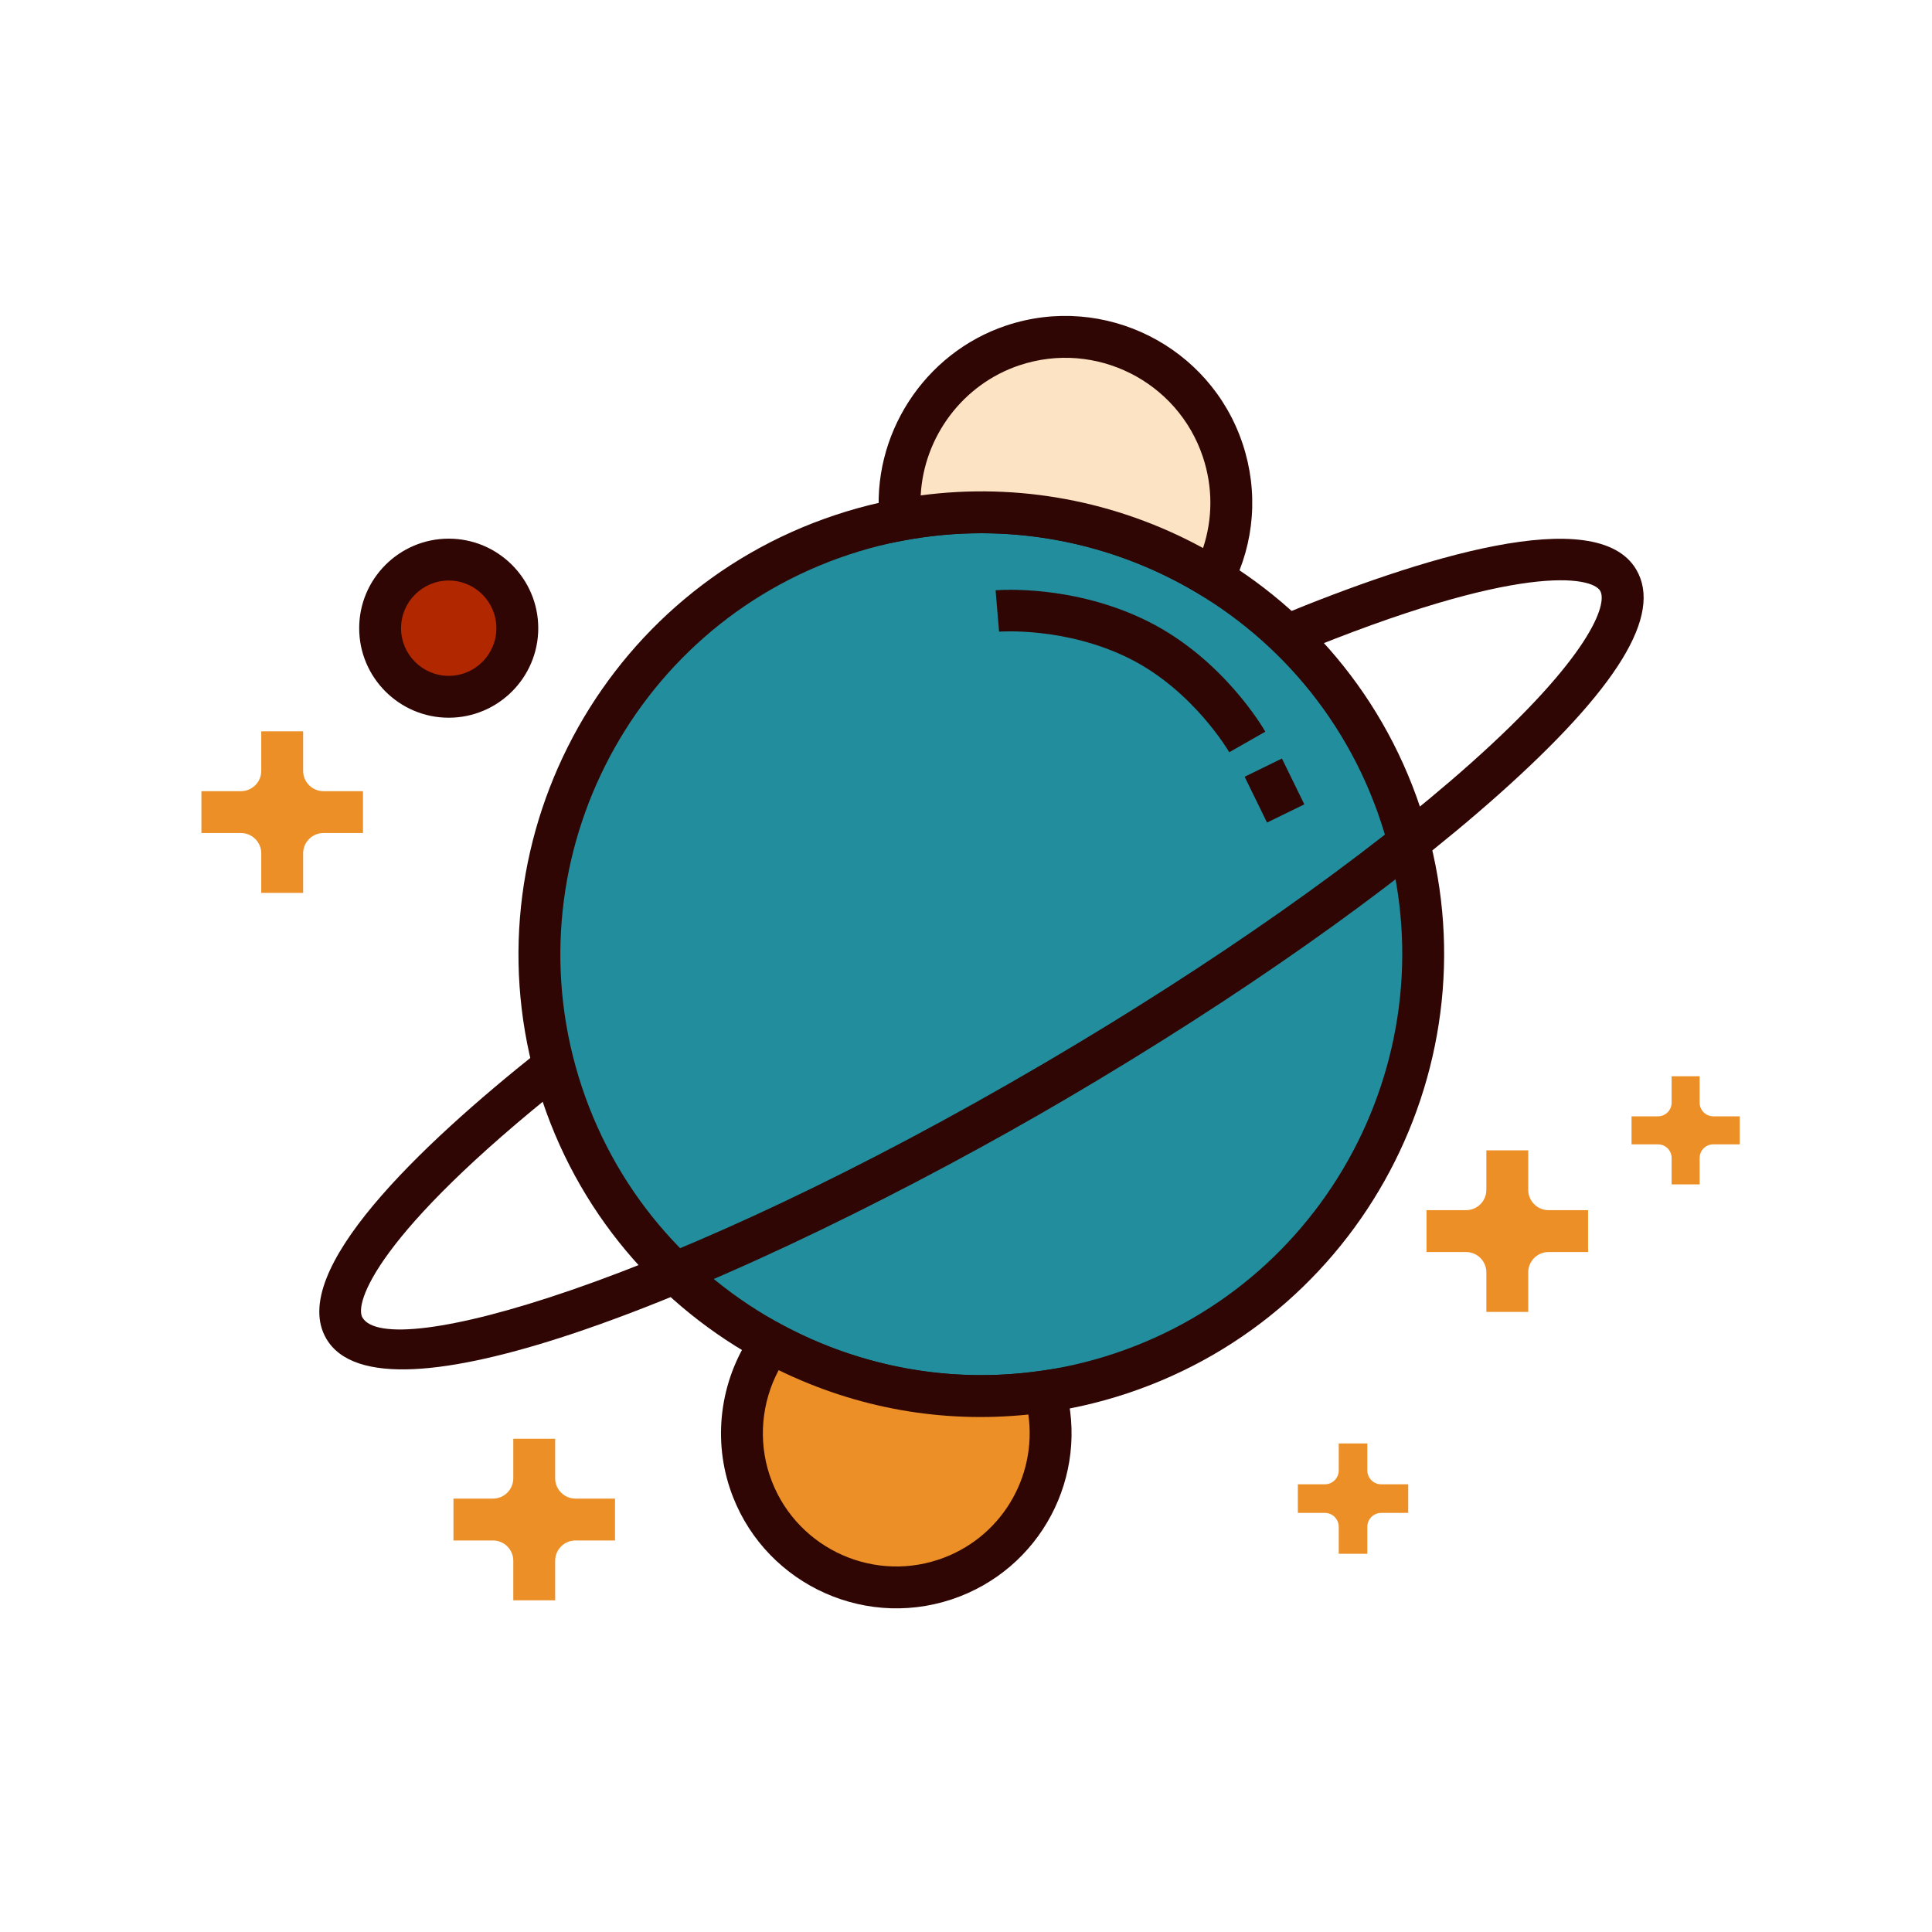
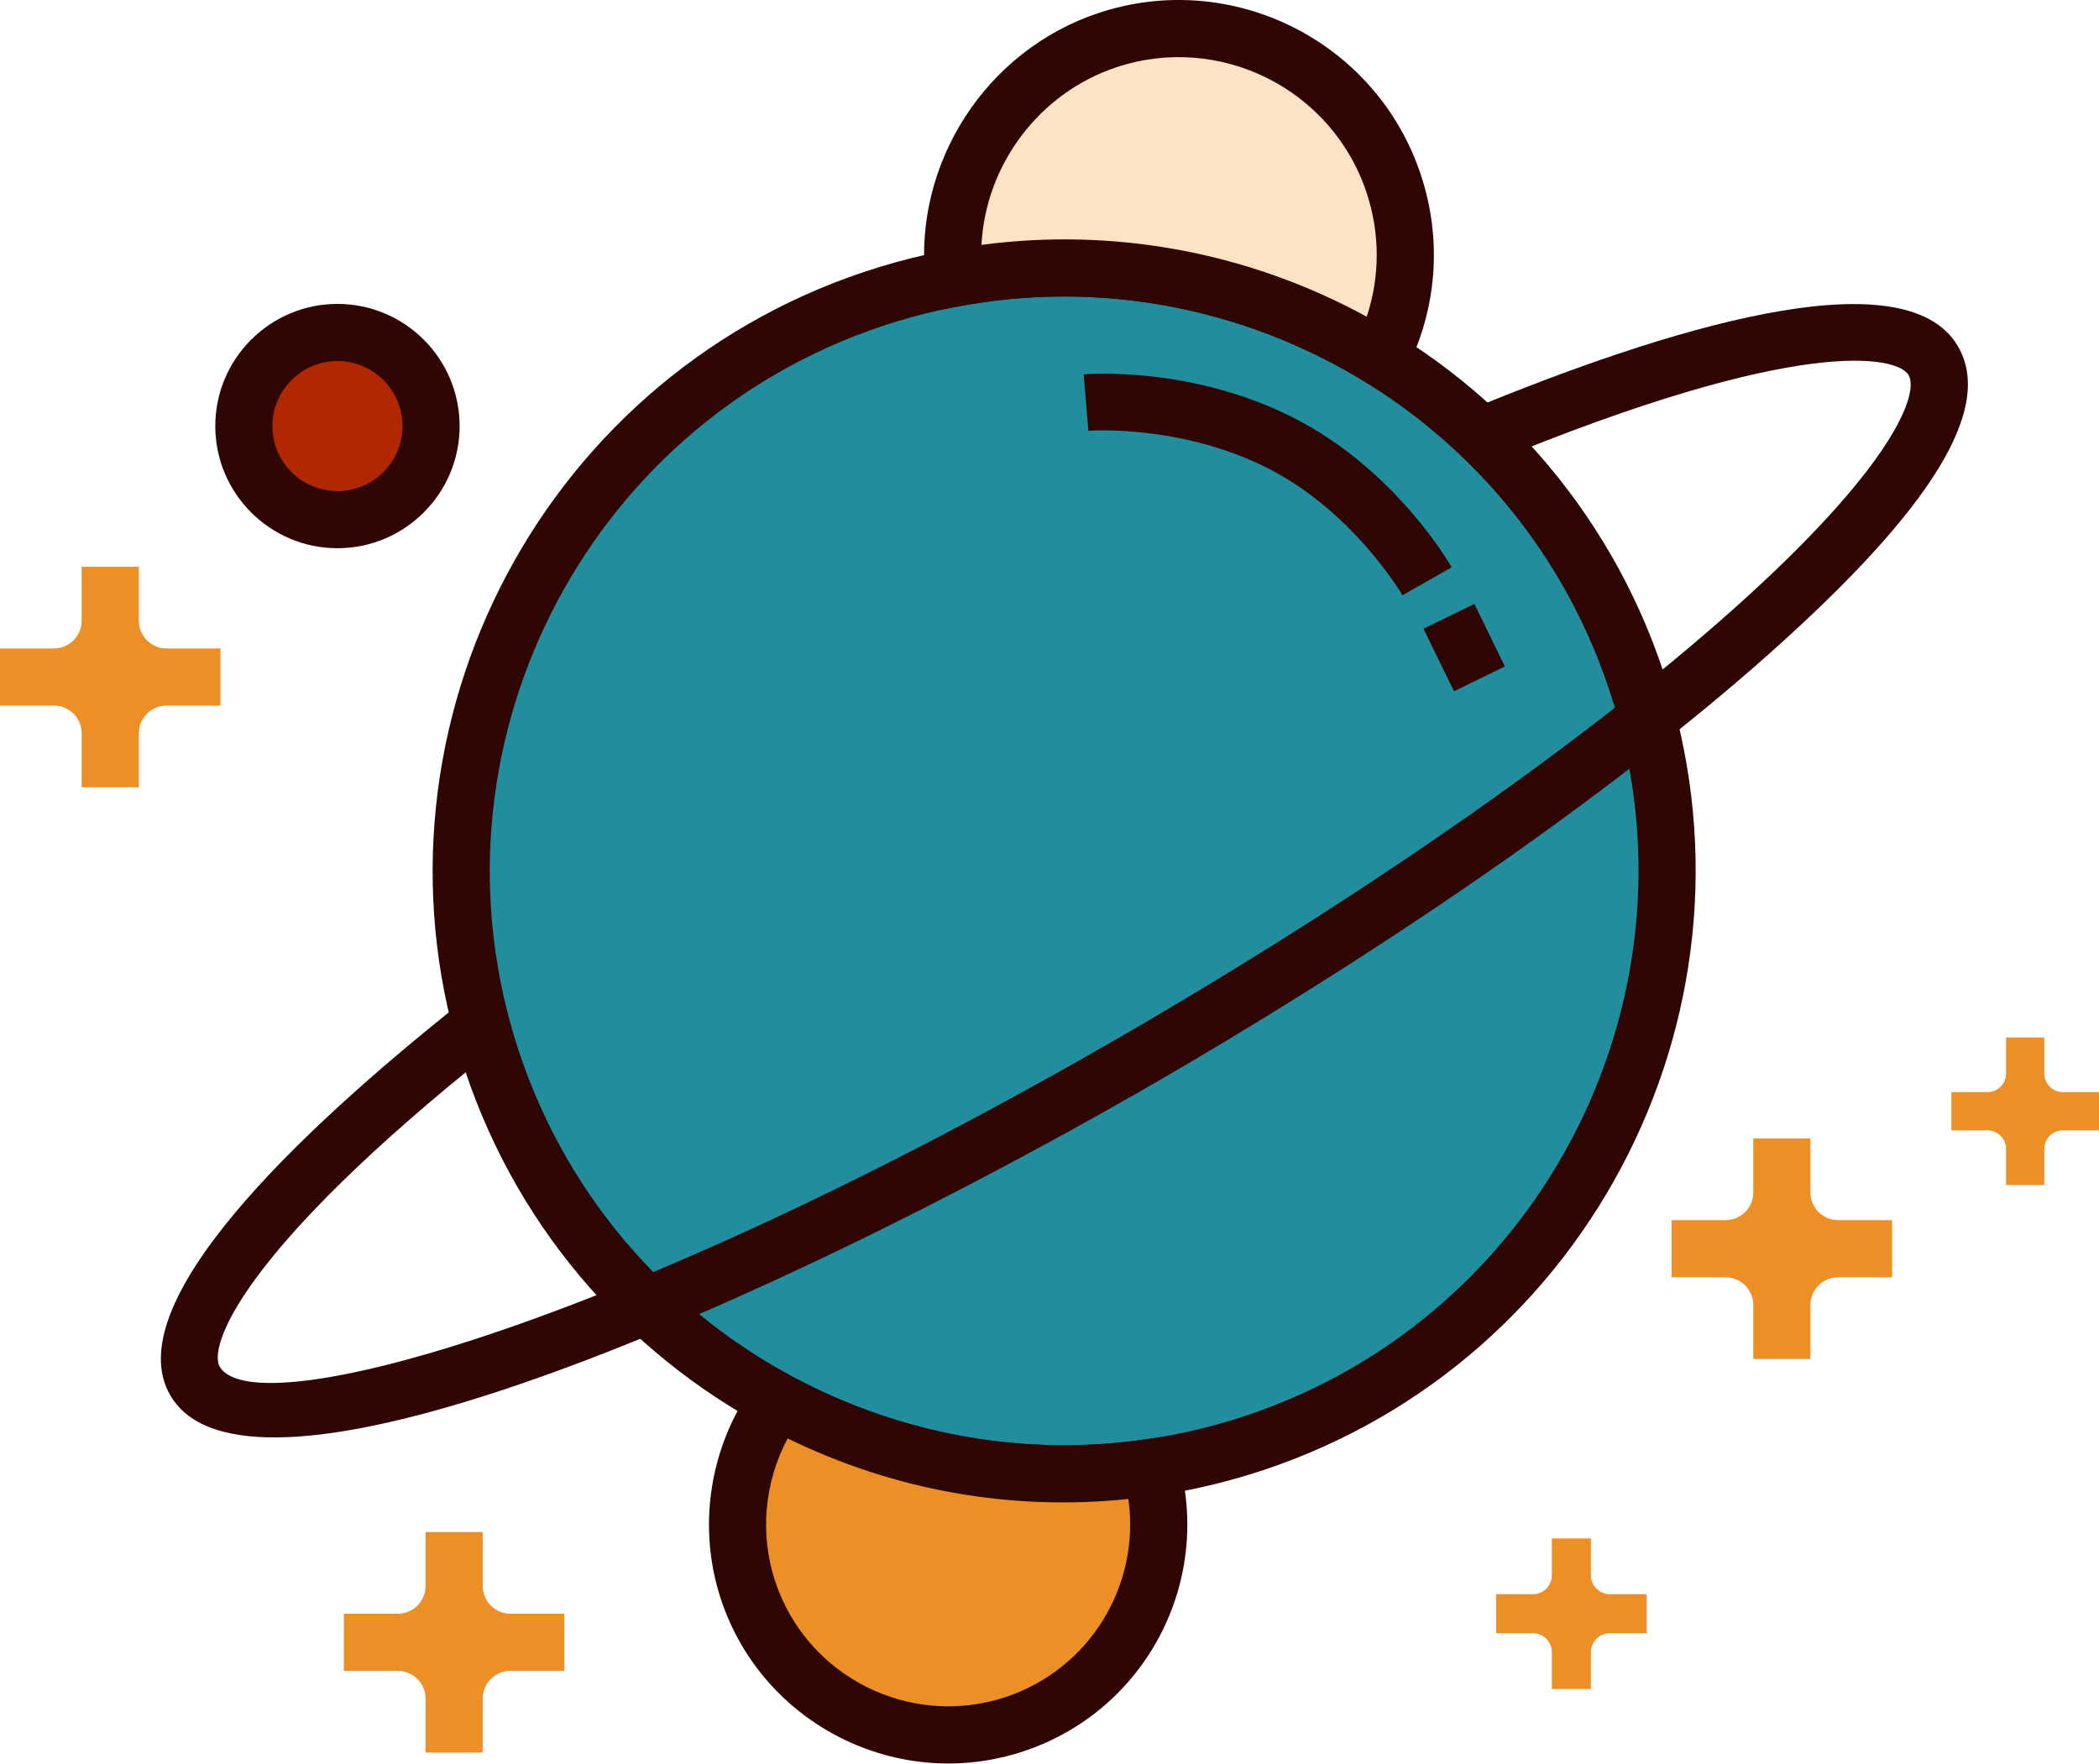
- <svg xmlns="http://www.w3.org/2000/svg" width="800px" height="800px" viewBox="0 0 1024 1024" class="icon" version="1.1">
+ <svg xmlns="http://www.w3.org/2000/svg" class="icon" version="1.1" viewBox="106.75 167.45 815.34 685.02">
  <path d="M520.51 506.876m-226.291 0a226.291 226.291 0 1 0 452.582 0 226.291 226.291 0 1 0-452.582 0Z" fill="#228E9D" />
  <path d="M283.154 783.518c0 12.077 9.791 21.866 21.867 21.866h20.95-20.95c-12.077 0-21.867 9.791-21.867 21.867v20.95-20.95c0-12.077-9.79-21.867-21.866-21.867h-20.951 20.951c12.076 0 21.866-9.789 21.866-21.866v-20.951 20.951z" fill="#ED8F27" />
  <path d="M294.249 848.2h-22.194v-20.951c0-5.939-4.826-10.765-10.765-10.765h-20.951V794.29h20.951c5.939 0 10.765-4.833 10.765-10.772v-20.951h22.194v20.951c0 5.939 4.833 10.772 10.772 10.772v22.194c-5.938 0-10.772 4.826-10.772 10.765V848.2z m31.723-31.716H305.02V794.29h20.952v22.194z" fill="#ED8F27" />
  <path d="M893.42 584.46c0 8.085 6.554 14.639 14.639 14.639h14.026-14.026c-8.085 0-14.639 6.554-14.639 14.64v14.026-14.026c0-8.086-6.555-14.64-14.64-14.64h-14.026 14.026c8.085 0 14.64-6.554 14.64-14.639v-14.027 14.027z" fill="#ED8F27" />
  <path d="M900.848 627.766h-14.859v-14.027c0-3.976-3.231-7.211-7.207-7.211h-14.027v-14.859h14.027a7.213 7.213 0 0 0 7.207-7.207v-14.027h14.859v14.027c0 3.976 3.236 7.207 7.212 7.207v14.859c-3.976 0-7.212 3.236-7.212 7.211v14.027z m21.238-21.239h-14.027v-14.859h14.027v14.859z" fill="#ED8F27" />
  <path d="M798.898 630.64c0 12.076 9.79 21.866 21.866 21.866h20.95-20.95c-12.077 0-21.866 9.791-21.866 21.867v20.95-20.95c0-12.077-9.791-21.867-21.867-21.867H756.08h20.951c12.076 0.001 21.867-9.789 21.867-21.866v-20.95 20.95z" fill="#ED8F27" />
  <path d="M809.996 695.324h-22.194v-20.952c0-5.938-4.833-10.764-10.772-10.764h-20.951v-22.194h20.951c5.939 0 10.772-4.834 10.772-10.772V609.69h22.194v20.951c0 5.938 4.826 10.772 10.765 10.772v22.194c-5.939 0-10.765 4.826-10.765 10.764v20.953z m31.717-31.717h-20.951v-22.194h20.951v22.194z" fill="#ED8F27" />
  <path d="M717.137 779.358c0 8.247 6.686 14.932 14.932 14.932h14.306-14.305c-8.247 0-14.932 6.685-14.932 14.932v14.307-14.307c0-8.247-6.685-14.932-14.932-14.932H687.9h14.306c8.246 0.001 14.931-6.684 14.931-14.932v-14.306 14.306z" fill="#ED8F27" />
  <path d="M724.715 823.531H709.56v-14.307c0-4.055-3.3-7.356-7.356-7.356h-14.307v-15.156h14.307c4.055 0 7.356-3.3 7.356-7.356V765.05h15.156v14.307c0 4.056 3.3 7.356 7.356 7.356v15.156c-4.056 0-7.356 3.3-7.356 7.356v14.306z m21.663-21.663h-14.307v-15.156h14.307v15.156z" fill="#ED8F27" />
  <path d="M149.568 408.566c0 12.077 9.79 21.866 21.866 21.866h20.95-20.95c-12.077 0-21.866 9.791-21.866 21.867v20.95V452.3c0-12.077-9.791-21.867-21.867-21.867h-20.95 20.95c12.077 0 21.867-9.79 21.867-21.867v-20.951 20.951z" fill="#ED8F27" />
  <path d="M160.667 473.253h-22.194v-20.951c0-5.938-4.834-10.772-10.772-10.772H106.75v-22.194h20.951c5.939 0 10.772-4.834 10.772-10.772v-20.951h22.194v20.951c0 5.938 4.826 10.772 10.764 10.772v22.194c-5.938 0-10.764 4.833-10.764 10.772v20.951z m31.716-31.723h-20.952v-22.194h20.952v22.194z" fill="#ED8F27" />
  <path d="M597.466 738.507c-128.35 42.653-267.476-27.068-310.129-155.419-42.653-128.351 27.069-267.476 155.42-310.129 128.351-42.653 267.475 27.069 310.129 155.42 42.652 128.35-27.07 267.475-155.42 310.128zM449.756 294.02c-116.737 38.793-180.151 165.331-141.357 282.069 38.793 116.737 165.332 180.15 282.068 141.357 116.737-38.793 180.15-165.331 141.357-282.068C693.03 318.64 566.492 255.226 449.756 294.02z" fill="#300604" />
  <path d="M302.798 707.113c-64.336 21.38-115.256 27.278-129.836 2.447-20.837-35.488 49.769-102.514 112.678-152.494l13.802 17.385c-100.734 80.029-111.64 116.558-107.343 123.877 13.766 23.442 161.564-17.505 361.801-135.062 89.557-52.586 169.606-108.886 225.403-158.528 63.697-56.682 72.87-84.702 68.82-91.601-4.337-7.39-41.966-15.654-162.398 34.173l-8.489-20.505c75.104-31.087 169.055-60.626 190.024-24.9 14.086 23.99-9.858 63.047-73.203 119.415-56.85 50.577-138.148 107.788-228.924 161.083-77.951 45.774-180.893 97.646-262.335 124.71z" fill="#300604" />
  <path d="M237.831 332.952m-36.355 0a36.355 36.355 0 1 0 72.71 0 36.355 36.355 0 1 0-72.71 0Z" fill="#B12800" />
  <path d="M237.835 380.403c-26.168 0-47.459-21.283-47.459-47.451s21.291-47.452 47.459-47.452c26.168 0 47.451 21.284 47.451 47.452s-21.283 47.451-47.451 47.451z m0-72.708c-13.93 0-25.265 11.329-25.265 25.258 0 13.929 11.335 25.257 25.265 25.257 13.929 0 25.257-11.328 25.257-25.257 0-13.93-11.328-25.258-25.257-25.258z" fill="#300604" />
  <path d="M642.976 306.393c10.31-20.227 12.853-44.4 5.128-67.646-15.313-46.079-65.082-71.022-111.162-55.708-39.891 13.257-63.885 52.339-59.691 92.492 58.548-10.975 117.368 1.09 165.725 30.862z" fill="#FCE3C3" />
  <path d="M647.405 322.146l-10.25-6.308c-47.368-29.161-103.428-39.598-157.859-29.397l-11.825 2.217-1.253-11.971c-4.793-45.829 23.479-89.643 67.227-104.181 51.811-17.218 107.969 10.926 125.189 62.743 8.411 25.312 6.365 52.371-5.77 76.175l-5.459 10.722zM487.986 262.58c51.562-6.88 103.836 2.866 149.654 27.891 5.178-15.599 5.207-32.35-0.067-48.221-13.36-40.204-56.931-62.039-97.128-48.681-30.16 10.021-50.831 37.964-52.459 69.011z" fill="#300604" />
  <path d="M408.721 711.669c-14.823 20.596-19.961 47.725-11.347 73.646 14.257 42.902 60.594 66.124 103.496 51.867 41.65-13.841 64.643-57.909 52.912-99.724-50.931 7.458-101.633-2.309-145.061-25.789z" fill="#ED8F27" />
  <path d="M504.372 847.714c-48.643 16.165-101.366-10.258-117.531-58.901-9.359-28.164-4.544-59.425 12.87-83.628l5.699-7.915 8.583 4.639c42.669 23.063 90.449 31.563 138.181 24.57l9.654-1.419 2.637 9.401c13.42 47.849-12.978 97.596-60.093 113.253zM412.71 726.201c-9.07 17.015-10.929 37.191-4.808 55.613 12.305 37.029 52.442 57.144 89.471 44.838 32.813-10.904 52.417-43.548 47.675-76.923-45.601 4.746-90.959-3.316-132.338-23.528zM651.535 398.697c-0.177-0.308-19.09-32.72-52.752-49.59-33.849-16.963-68.899-14.343-69.249-14.315l-1.849-21.922c1.671-0.143 41.378-3.265 80.954 16.569 39.78 19.936 61.12 56.804 62.009 58.363l-19.113 10.895zM679.453 402.033l11.865 24.29-19.767 9.656-11.865-24.29z" fill="#300604" />
</svg>
